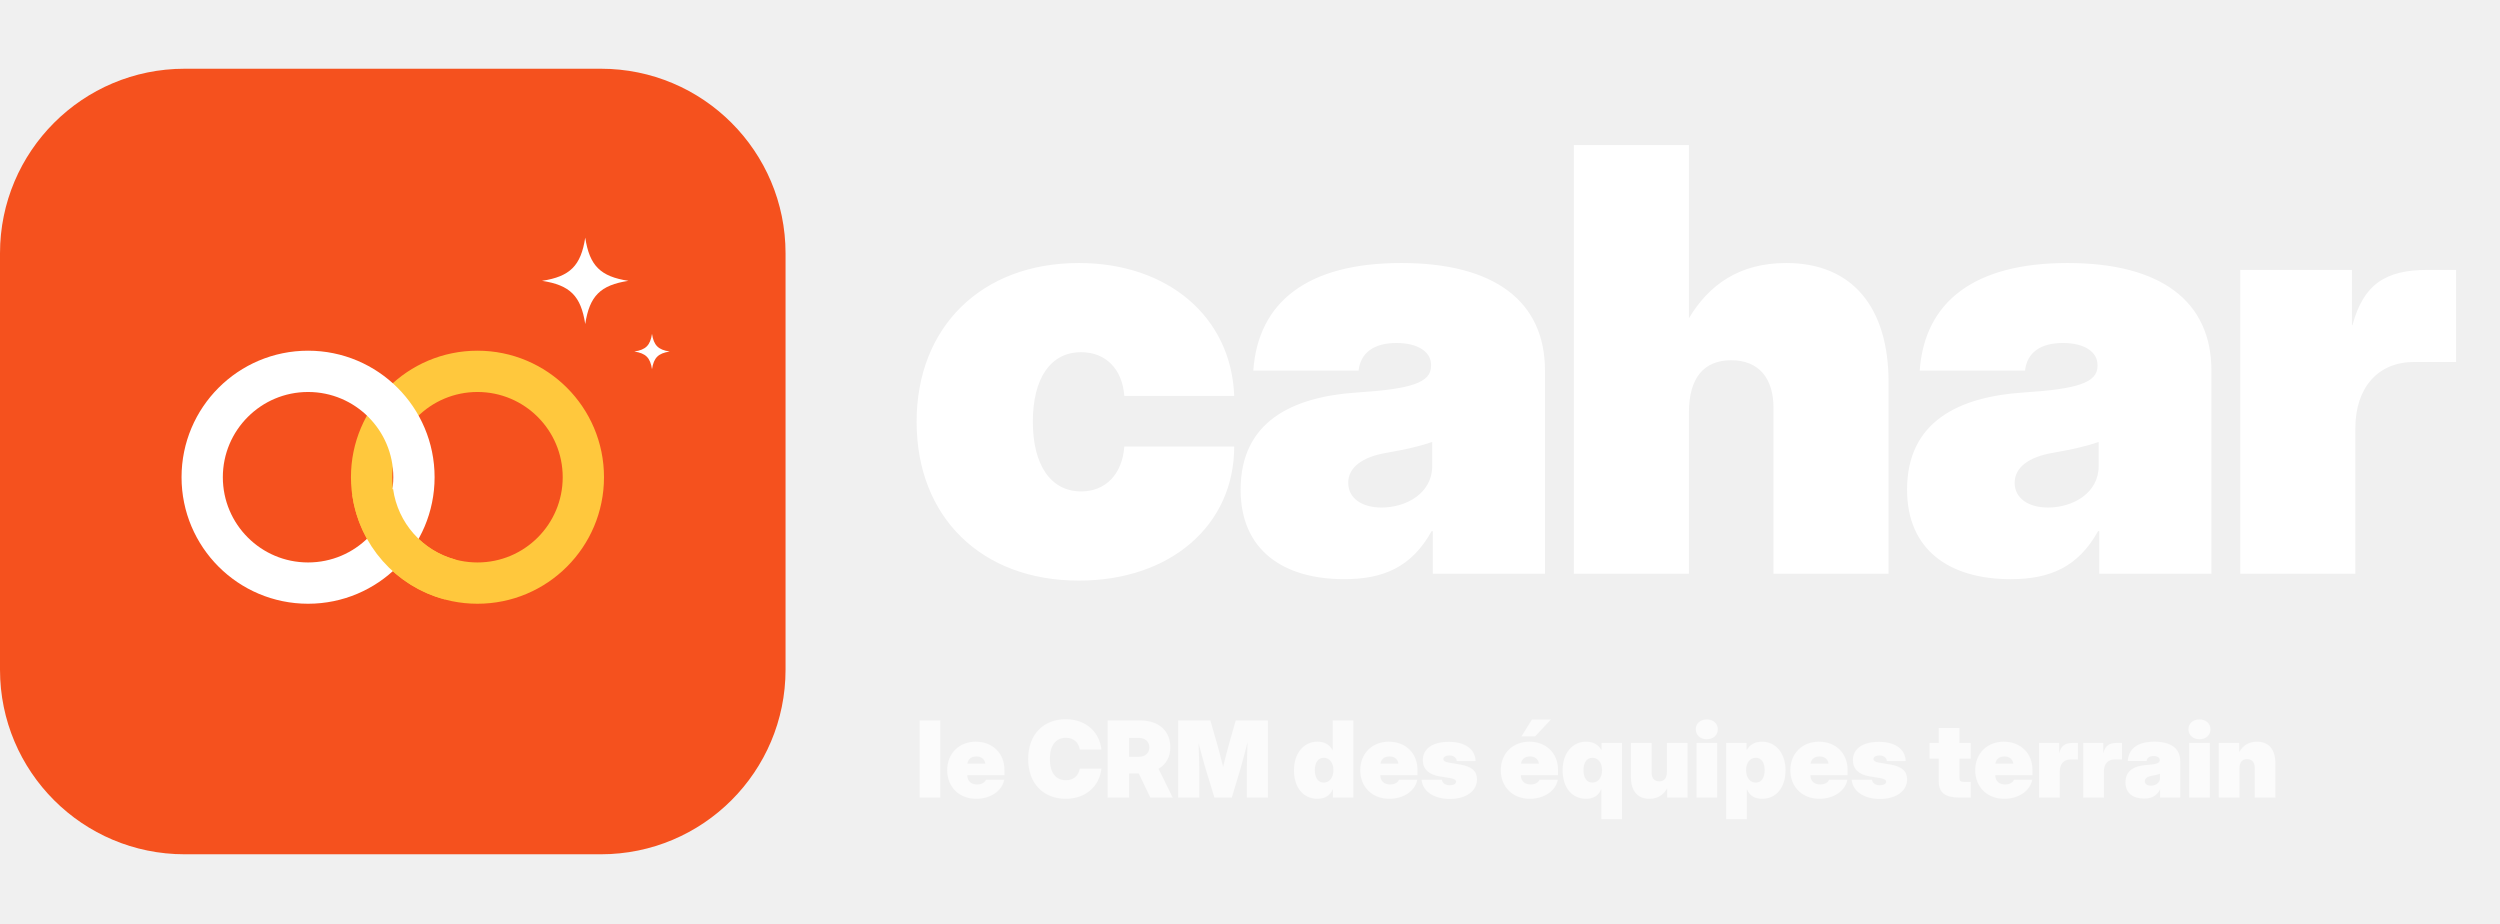
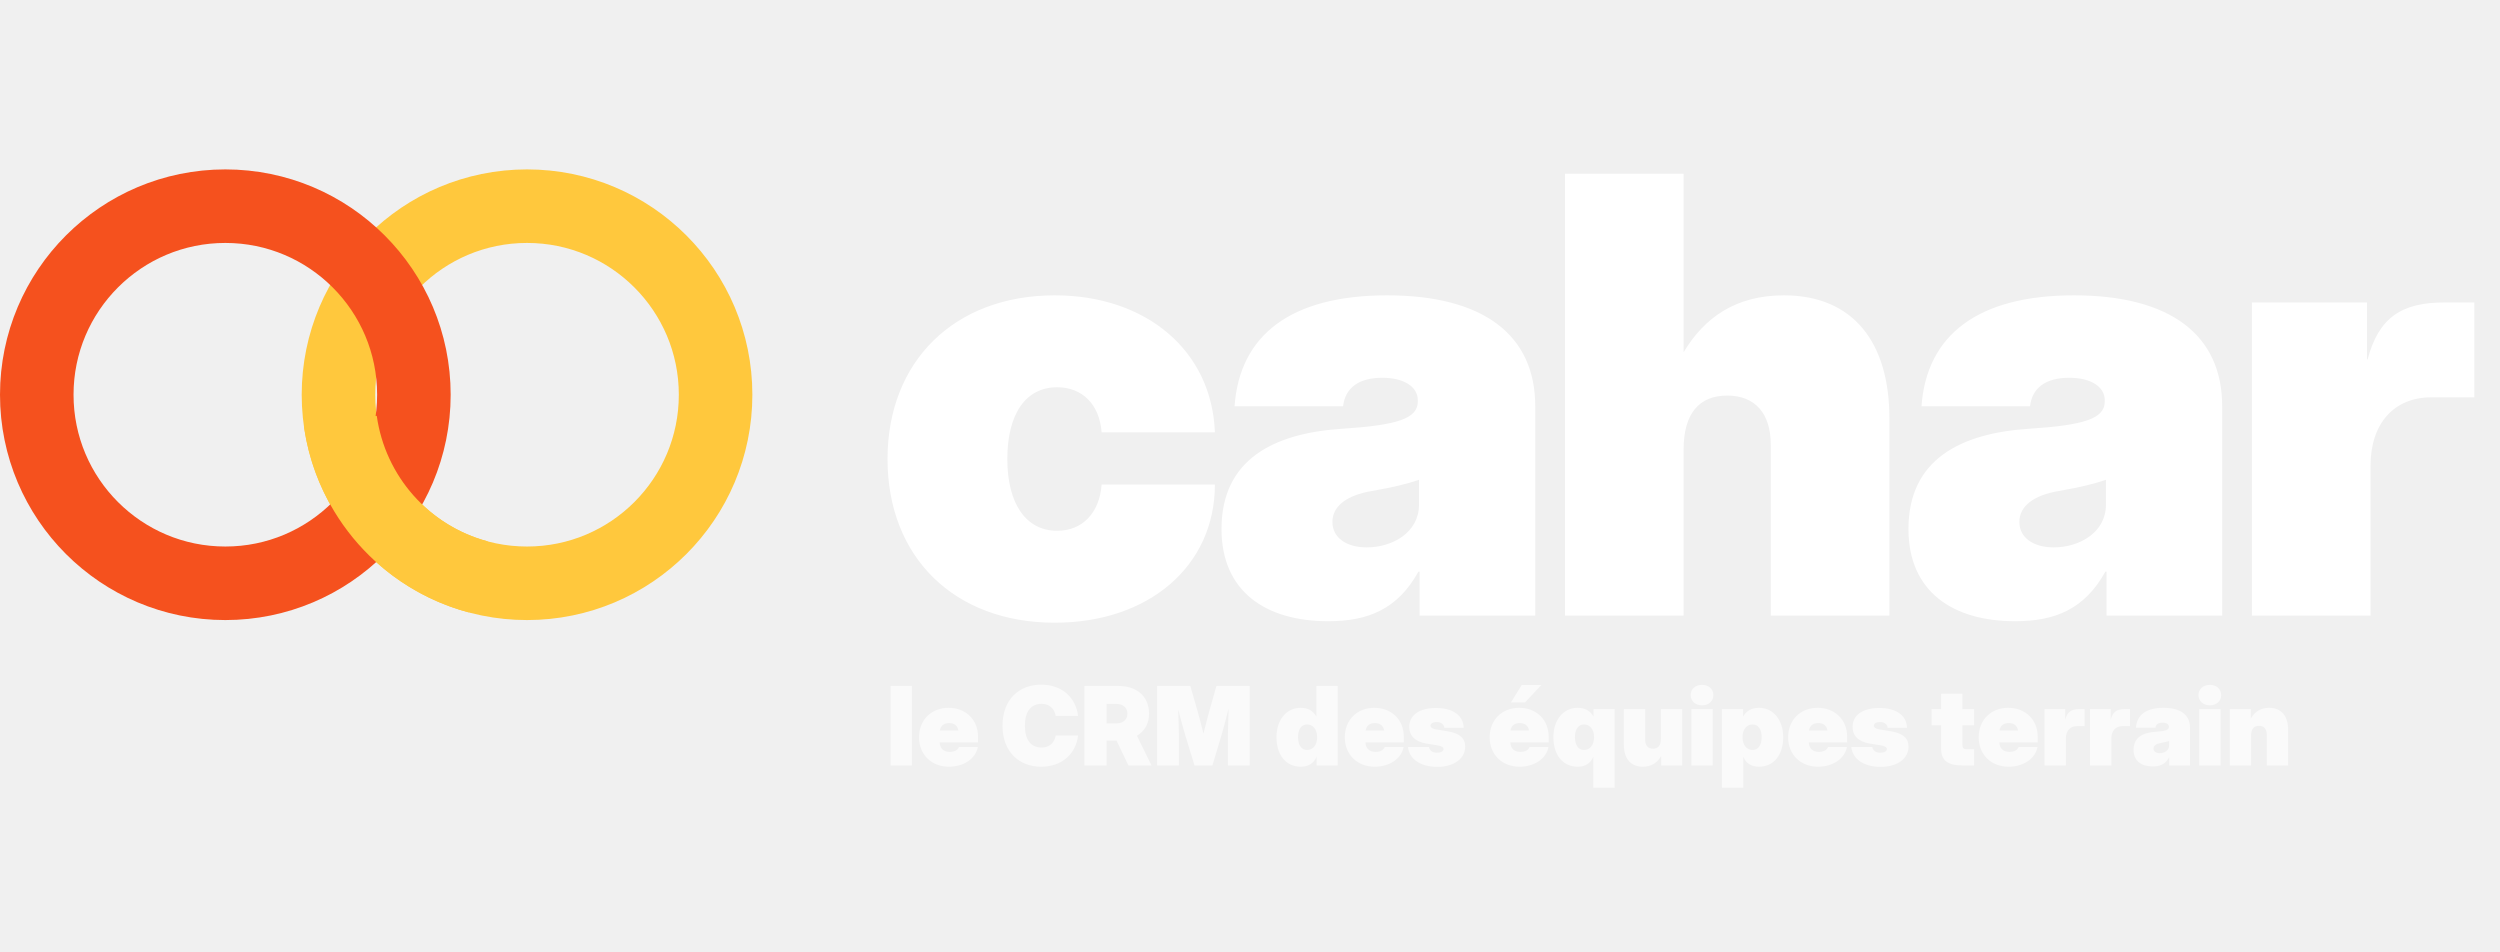
- <svg xmlns="http://www.w3.org/2000/svg" viewBox="0 0 1273 470" width="1273" height="470">
-   <g transform="translate(0 35.0)">
-     <rect width="400" height="400" rx="94.0" fill="#F5511E" />
-     <g transform="translate(76.0 132.5217) scale(5.391304)">
-       <g fill="none" stroke-linecap="round">
-         <circle cx="31" cy="14" r="10" stroke="#FFC83D" stroke-width="3.9" />
-         <circle cx="15" cy="14" r="10" stroke="#FFFFFF" stroke-width="3.9" />
-         <path d="M28.41 23.66 A10 10 0 0 1 21.10 15.39" stroke="#FFC83D" stroke-width="3.9" stroke-linecap="butt" />
-       </g>
+ <svg xmlns="http://www.w3.org/2000/svg" viewBox="0 0 1235 470" width="1235" height="470">
+   <g transform="translate(-28.41 64.59) scale(9.3149)">
+     <g fill="none" stroke-linecap="round">
+       <circle cx="31" cy="14" r="10" stroke="#FFC83D" stroke-width="3.9" />
+       <circle cx="15" cy="14" r="10" stroke="#F5511E" stroke-width="3.9" />
+       <path d="M28.41 23.66 A10 10 0 0 1 21.10 15.39" stroke="#FFC83D" stroke-width="3.9" stroke-linecap="butt" />
    </g>
-     <path transform="translate(276.0 86.0) scale(1.1)" d="M20 0 C22 13 27 18 40 20 C27 22 22 27 20 40 C18 27 13 22 0 20 C13 18 18 13 20 0Z" fill="#FFFFFF" />
-     <path transform="translate(323.0 135.0) scale(0.45)" d="M20 0 C22 13 27 18 40 20 C27 22 22 27 20 40 C18 27 13 22 0 20 C13 18 18 13 20 0Z" fill="#FFFFFF" />
  </g>
-   <path transform="translate(460 292.1309)" d="M89.355 3.516C135.938 3.516 168.457 -24.609 168.457 -64.746H112.5C111.475 -50.684 102.979 -41.895 90.527 -41.895C75.146 -41.895 65.918 -55.225 65.918 -77.344C65.918 -99.609 75.0 -112.793 90.527 -112.793C102.979 -112.793 111.475 -104.297 112.5 -90.527H168.457C166.992 -130.664 134.766 -158.203 89.355 -158.203C39.844 -158.203 6.738 -125.684 6.738 -77.344C6.738 -28.857 39.697 3.516 89.355 3.516ZM224.461 2.783C244.236 2.783 258.738 -3.223 268.992 -21.68H269.578V0.0H326.707V-103.418C326.707 -138.574 301.219 -158.203 253.465 -158.203C206.004 -158.203 180.662 -138.574 178.172 -103.418H231.785C232.811 -112.5 239.549 -117.48 251.121 -117.48C261.814 -117.48 268.699 -113.086 268.699 -106.348V-105.762C268.699 -97.266 258.445 -94.043 231.199 -92.285C197.801 -90.088 171.727 -77.344 171.727 -42.773C171.727 -12.012 193.406 2.783 224.461 2.783ZM243.504 -33.691C233.543 -33.691 226.512 -38.379 226.512 -46.289C226.512 -54.199 233.836 -59.473 245.848 -61.523C256.688 -63.428 263.426 -65.039 269.285 -67.09V-54.785C269.285 -41.016 256.102 -33.691 243.504 -33.691ZM399.996 -82.031C399.996 -99.902 407.76 -108.691 421.529 -108.691C435.299 -108.691 443.062 -99.902 443.062 -84.375V0.0H501.656V-97.559C501.656 -134.766 483.932 -158.203 449.508 -158.203C425.777 -158.203 410.25 -147.217 399.996 -130.078V-218.262H341.402V0.0H399.996ZM563.812 2.783C583.588 2.783 598.09 -3.223 608.344 -21.68H608.93V0.0H666.059V-103.418C666.059 -138.574 640.57 -158.203 592.816 -158.203C545.355 -158.203 520.014 -138.574 517.523 -103.418H571.137C572.162 -112.5 578.9 -117.48 590.473 -117.48C601.166 -117.48 608.051 -113.086 608.051 -106.348V-105.762C608.051 -97.266 597.797 -94.043 570.551 -92.285C537.152 -90.088 511.078 -77.344 511.078 -42.773C511.078 -12.012 532.758 2.783 563.812 2.783ZM582.855 -33.691C572.895 -33.691 565.863 -38.379 565.863 -46.289C565.863 -54.199 573.188 -59.473 585.199 -61.523C596.039 -63.428 602.777 -65.039 608.637 -67.09V-54.785C608.637 -41.016 595.453 -33.691 582.855 -33.691ZM680.754 0.0H739.348V-74.121C739.348 -94.775 750.92 -107.812 769.23 -107.812H790.617V-154.688H775.969C754.729 -154.688 743.449 -147.363 737.883 -126.562H737.59V-154.688H680.754Z" fill="#FFFFFF" />
-   <path transform="translate(466 406.1309)" d="M12.814 -39.287H2.268V0.0H12.814ZM31.087 0.633C38.417 0.633 44.323 -3.401 45.352 -9.097H36.018C35.438 -7.594 33.75 -6.697 31.509 -6.697C28.45 -6.697 26.604 -8.438 26.525 -11.391H45.457V-14.212C45.457 -22.57 39.419 -28.477 30.876 -28.477C22.333 -28.477 16.295 -22.438 16.295 -13.922C16.295 -5.405 22.412 0.633 31.087 0.633ZM26.604 -17.297C26.974 -19.591 28.608 -20.936 31.166 -20.936C33.724 -20.936 35.358 -19.591 35.728 -17.297ZM76.623 0.633C86.669 0.633 93.762 -5.484 94.869 -14.766H83.821C83.136 -11.074 80.604 -8.859 76.834 -8.859C71.481 -8.859 68.607 -12.762 68.607 -19.617C68.607 -26.499 71.508 -30.428 76.834 -30.428C80.604 -30.428 83.162 -28.187 83.821 -24.469H94.869C93.788 -33.75 86.669 -39.92 76.623 -39.92C65.892 -39.92 57.533 -32.748 57.533 -19.617C57.533 -6.592 65.892 0.633 76.623 0.633ZM97.98 0.0H108.949V-12.287H113.854L119.733 0.0H131.15L123.952 -14.66C127.775 -16.928 129.938 -20.698 129.938 -25.576C129.938 -33.987 124.058 -39.287 114.671 -39.287H97.98ZM108.949 -20.777V-30.375H113.854C117.149 -30.375 119.232 -28.45 119.232 -25.576C119.232 -22.702 117.149 -20.777 113.854 -20.777ZM133.919 0.0H144.677V-15.188C144.677 -17.719 144.466 -22.755 144.334 -27.606C145.6 -22.808 146.918 -17.851 147.735 -15.188L152.376 0.0H161.235L165.797 -15.188C166.614 -17.956 167.985 -23.15 169.225 -28.081C169.119 -23.098 168.882 -17.824 168.882 -15.188V0.0H179.64V-39.287H163.213L159.732 -27.0C158.968 -24.337 157.808 -19.775 156.806 -15.741C155.804 -19.775 154.617 -24.337 153.853 -27.0L150.319 -39.287H133.919ZM204.899 0.633C208.591 0.633 211.412 -1.055 212.678 -4.324H212.704V0.0H223.146V-39.287H212.599V-24.205H212.572C210.806 -27.132 208.406 -28.477 204.794 -28.477C197.807 -28.477 192.876 -22.491 192.876 -13.975C192.876 -5.115 197.596 0.633 204.899 0.633ZM208.037 -7.646C205.163 -7.646 203.528 -10.125 203.528 -13.975C203.528 -17.798 205.163 -20.25 208.037 -20.25C210.911 -20.25 212.968 -17.798 212.968 -13.975C212.968 -10.125 210.911 -7.646 208.037 -7.646ZM241.418 0.633C248.748 0.633 254.654 -3.401 255.683 -9.097H246.349C245.769 -7.594 244.081 -6.697 241.84 -6.697C238.781 -6.697 236.936 -8.438 236.856 -11.391H255.788V-14.212C255.788 -22.57 249.75 -28.477 241.207 -28.477C232.664 -28.477 226.626 -22.438 226.626 -13.922C226.626 -5.405 232.743 0.633 241.418 0.633ZM236.936 -17.297C237.305 -19.591 238.939 -20.936 241.497 -20.936C244.055 -20.936 245.689 -19.591 246.059 -17.297ZM272.294 0.712C280.626 0.712 286.11 -3.401 286.11 -9.308C286.11 -13.474 283.368 -15.873 277.515 -16.849L271.556 -17.851C269.895 -18.141 268.972 -18.773 268.972 -19.644C268.972 -20.672 270.105 -21.437 272.136 -21.437C274.166 -21.437 275.722 -20.197 275.774 -18.589H285.372C285.214 -24.627 280.125 -28.397 271.714 -28.397C263.382 -28.397 258.478 -24.812 258.478 -19.063C258.478 -14.555 261.483 -11.681 267.073 -10.784L272.294 -9.94C274.403 -9.598 275.405 -8.991 275.405 -8.095C275.405 -7.014 274.219 -6.302 272.136 -6.302C269.868 -6.302 268.471 -7.436 268.233 -9.097H257.845C258.398 -3.217 264.015 0.712 272.294 0.712ZM312.979 0.633C320.309 0.633 326.215 -3.401 327.243 -9.097H317.909C317.329 -7.594 315.642 -6.697 313.4 -6.697C310.342 -6.697 308.496 -8.438 308.417 -11.391H327.349V-14.212C327.349 -22.57 321.311 -28.477 312.768 -28.477C304.225 -28.477 298.187 -22.438 298.187 -13.922C298.187 -5.405 304.304 0.633 312.979 0.633ZM308.707 -31.14H315.668L323.736 -39.735H314.033ZM308.496 -17.297C308.865 -19.591 310.5 -20.936 313.058 -20.936C315.615 -20.936 317.25 -19.591 317.619 -17.297ZM359.938 11.021V-27.844H349.497V-24.363H349.365C347.73 -27.079 345.199 -28.477 341.587 -28.477C334.6 -28.477 329.669 -22.491 329.669 -13.975C329.669 -5.115 334.389 0.633 341.692 0.633C345.384 0.633 348.021 -1.055 349.286 -4.113H349.392V11.021ZM344.83 -7.646C341.956 -7.646 340.321 -10.125 340.321 -13.975C340.321 -17.798 341.956 -20.25 344.83 -20.25C347.704 -20.25 349.761 -17.798 349.761 -13.975C349.761 -10.125 347.704 -7.646 344.83 -7.646ZM373.86 0.633C378.237 0.633 381.059 -1.45 382.904 -4.641V0.0H393.319V-27.844H382.772V-13.078C382.772 -9.861 381.375 -8.279 378.896 -8.279C376.418 -8.279 375.021 -9.861 375.021 -12.656V-27.844H364.474V-10.283C364.474 -3.586 367.664 0.633 373.86 0.633ZM397.854 0.0H408.401V-27.844H397.854ZM403.102 -29.689C406.397 -29.689 408.718 -31.799 408.718 -34.778C408.718 -37.731 406.397 -39.814 403.102 -39.814C399.806 -39.814 397.485 -37.731 397.485 -34.778C397.485 -31.799 399.806 -29.689 403.102 -29.689ZM412.937 11.021H423.483V-4.113H423.589C424.854 -1.055 427.491 0.633 431.183 0.633C438.486 0.633 443.206 -5.115 443.206 -13.975C443.206 -22.491 438.275 -28.477 431.288 -28.477C427.676 -28.477 425.145 -27.079 423.51 -24.363H423.378V-27.844H412.937ZM428.045 -7.646C425.171 -7.646 423.114 -10.125 423.114 -13.975C423.114 -17.798 425.171 -20.25 428.045 -20.25C430.919 -20.25 432.554 -17.798 432.554 -13.975C432.554 -10.125 430.919 -7.646 428.045 -7.646ZM460.424 0.633C467.754 0.633 473.66 -3.401 474.688 -9.097H465.354C464.774 -7.594 463.087 -6.697 460.846 -6.697C457.787 -6.697 455.941 -8.438 455.862 -11.391H474.794V-14.212C474.794 -22.57 468.756 -28.477 460.213 -28.477C451.67 -28.477 445.632 -22.438 445.632 -13.922C445.632 -5.405 451.749 0.633 460.424 0.633ZM455.941 -17.297C456.311 -19.591 457.945 -20.936 460.503 -20.936C463.061 -20.936 464.695 -19.591 465.064 -17.297ZM491.3 0.712C499.632 0.712 505.116 -3.401 505.116 -9.308C505.116 -13.474 502.374 -15.873 496.521 -16.849L490.562 -17.851C488.9 -18.141 487.978 -18.773 487.978 -19.644C487.978 -20.672 489.111 -21.437 491.142 -21.437C493.172 -21.437 494.728 -20.197 494.78 -18.589H504.378C504.22 -24.627 499.131 -28.397 490.72 -28.397C482.388 -28.397 477.483 -24.812 477.483 -19.063C477.483 -14.555 480.489 -11.681 486.079 -10.784L491.3 -9.94C493.409 -9.598 494.411 -8.991 494.411 -8.095C494.411 -7.014 493.225 -6.302 491.142 -6.302C488.874 -6.302 487.477 -7.436 487.239 -9.097H476.851C477.404 -3.217 483.021 0.712 491.3 0.712ZM537.495 -27.844H531.747V-35.438H521.2V-27.844H516.507V-19.828H521.2V-8.332C521.2 -2.531 524.391 0.0 531.694 0.0H537.495V-8.016H534.173C532.248 -8.016 531.747 -8.517 531.747 -10.178V-19.828H537.495ZM554.555 0.633C561.885 0.633 567.791 -3.401 568.819 -9.097H559.485C558.905 -7.594 557.218 -6.697 554.977 -6.697C551.918 -6.697 550.072 -8.438 549.993 -11.391H568.925V-14.212C568.925 -22.57 562.887 -28.477 554.344 -28.477C545.801 -28.477 539.763 -22.438 539.763 -13.922C539.763 -5.405 545.88 0.633 554.555 0.633ZM550.072 -17.297C550.441 -19.591 552.076 -20.936 554.634 -20.936C557.191 -20.936 558.826 -19.591 559.195 -17.297ZM572.3 0.0H582.847V-13.342C582.847 -17.06 584.93 -19.406 588.226 -19.406H592.075V-27.844H589.438C585.615 -27.844 583.585 -26.525 582.583 -22.781H582.53V-27.844H572.3ZM594.765 0.0H605.312V-13.342C605.312 -17.06 607.395 -19.406 610.69 -19.406H614.54V-27.844H611.903C608.08 -27.844 606.05 -26.525 605.048 -22.781H604.995V-27.844H594.765ZM625.772 0.501C629.332 0.501 631.942 -0.58 633.788 -3.902H633.894V0.0H644.177V-18.615C644.177 -24.943 639.589 -28.477 630.993 -28.477C622.45 -28.477 617.889 -24.943 617.44 -18.615H627.091C627.275 -20.25 628.488 -21.146 630.571 -21.146C632.496 -21.146 633.735 -20.355 633.735 -19.143V-19.037C633.735 -17.508 631.89 -16.928 626.985 -16.611C620.974 -16.216 616.28 -13.922 616.28 -7.699C616.28 -2.162 620.183 0.501 625.772 0.501ZM629.2 -6.064C627.407 -6.064 626.142 -6.908 626.142 -8.332C626.142 -9.756 627.46 -10.705 629.622 -11.074C631.573 -11.417 632.786 -11.707 633.841 -12.076V-9.861C633.841 -7.383 631.468 -6.064 629.2 -6.064ZM648.712 0.0H659.259V-27.844H648.712ZM653.959 -29.689C657.255 -29.689 659.575 -31.799 659.575 -34.778C659.575 -37.731 657.255 -39.814 653.959 -39.814C650.663 -39.814 648.343 -37.731 648.343 -34.778C648.343 -31.799 650.663 -29.689 653.959 -29.689ZM674.341 -14.766C674.341 -17.982 675.738 -19.564 678.217 -19.564C680.695 -19.564 682.093 -17.982 682.093 -15.188V0.0H692.64V-17.561C692.64 -24.258 689.449 -28.477 683.253 -28.477C678.876 -28.477 676.055 -26.394 674.209 -23.203V-27.844H663.794V0.0H674.341Z" fill="#FFFFFF" opacity=".7" />
+   <path transform="translate(431.7 304.1)" d="M89.355 3.516C135.938 3.516 168.457 -24.609 168.457 -64.746H112.5C111.475 -50.684 102.979 -41.895 90.527 -41.895C75.146 -41.895 65.918 -55.225 65.918 -77.344C65.918 -99.609 75.0 -112.793 90.527 -112.793C102.979 -112.793 111.475 -104.297 112.5 -90.527H168.457C166.992 -130.664 134.766 -158.203 89.355 -158.203C39.844 -158.203 6.738 -125.684 6.738 -77.344C6.738 -28.857 39.697 3.516 89.355 3.516ZM224.461 2.783C244.236 2.783 258.738 -3.223 268.992 -21.68H269.578V0.0H326.707V-103.418C326.707 -138.574 301.219 -158.203 253.465 -158.203C206.004 -158.203 180.662 -138.574 178.172 -103.418H231.785C232.811 -112.5 239.549 -117.48 251.121 -117.48C261.814 -117.48 268.699 -113.086 268.699 -106.348V-105.762C268.699 -97.266 258.445 -94.043 231.199 -92.285C197.801 -90.088 171.727 -77.344 171.727 -42.773C171.727 -12.012 193.406 2.783 224.461 2.783ZM243.504 -33.691C233.543 -33.691 226.512 -38.379 226.512 -46.289C226.512 -54.199 233.836 -59.473 245.848 -61.523C256.688 -63.428 263.426 -65.039 269.285 -67.09V-54.785C269.285 -41.016 256.102 -33.691 243.504 -33.691ZM399.996 -82.031C399.996 -99.902 407.76 -108.691 421.529 -108.691C435.299 -108.691 443.062 -99.902 443.062 -84.375V0.0H501.656V-97.559C501.656 -134.766 483.932 -158.203 449.508 -158.203C425.777 -158.203 410.25 -147.217 399.996 -130.078V-218.262H341.402V0.0H399.996ZM563.812 2.783C583.588 2.783 598.09 -3.223 608.344 -21.68H608.93V0.0H666.059V-103.418C666.059 -138.574 640.57 -158.203 592.816 -158.203C545.355 -158.203 520.014 -138.574 517.523 -103.418H571.137C572.162 -112.5 578.9 -117.48 590.473 -117.48C601.166 -117.48 608.051 -113.086 608.051 -106.348V-105.762C608.051 -97.266 597.797 -94.043 570.551 -92.285C537.152 -90.088 511.078 -77.344 511.078 -42.773C511.078 -12.012 532.758 2.783 563.812 2.783ZM582.855 -33.691C572.895 -33.691 565.863 -38.379 565.863 -46.289C565.863 -54.199 573.188 -59.473 585.199 -61.523C596.039 -63.428 602.777 -65.039 608.637 -67.09V-54.785C608.637 -41.016 595.453 -33.691 582.855 -33.691ZM680.754 0.0H739.348V-74.121C739.348 -94.775 750.92 -107.812 769.23 -107.812H790.617V-154.688H775.969C754.729 -154.688 743.449 -147.363 737.883 -126.562H737.59V-154.688H680.754Z" fill="#FFFFFF" />
+   <path transform="translate(437.7 378.1309)" d="M12.814 -39.287H2.268V0.0H12.814ZM31.087 0.633C38.417 0.633 44.323 -3.401 45.352 -9.097H36.018C35.438 -7.594 33.75 -6.697 31.509 -6.697C28.45 -6.697 26.604 -8.438 26.525 -11.391H45.457V-14.212C45.457 -22.57 39.419 -28.477 30.876 -28.477C22.333 -28.477 16.295 -22.438 16.295 -13.922C16.295 -5.405 22.412 0.633 31.087 0.633ZM26.604 -17.297C26.974 -19.591 28.608 -20.936 31.166 -20.936C33.724 -20.936 35.358 -19.591 35.728 -17.297ZM76.623 0.633C86.669 0.633 93.762 -5.484 94.869 -14.766H83.821C83.136 -11.074 80.604 -8.859 76.834 -8.859C71.481 -8.859 68.607 -12.762 68.607 -19.617C68.607 -26.499 71.508 -30.428 76.834 -30.428C80.604 -30.428 83.162 -28.187 83.821 -24.469H94.869C93.788 -33.75 86.669 -39.92 76.623 -39.92C65.892 -39.92 57.533 -32.748 57.533 -19.617C57.533 -6.592 65.892 0.633 76.623 0.633ZM97.98 0.0H108.949V-12.287H113.854L119.733 0.0H131.15L123.952 -14.66C127.775 -16.928 129.938 -20.698 129.938 -25.576C129.938 -33.987 124.058 -39.287 114.671 -39.287H97.98ZM108.949 -20.777V-30.375H113.854C117.149 -30.375 119.232 -28.45 119.232 -25.576C119.232 -22.702 117.149 -20.777 113.854 -20.777ZM133.919 0.0H144.677V-15.188C144.677 -17.719 144.466 -22.755 144.334 -27.606C145.6 -22.808 146.918 -17.851 147.735 -15.188L152.376 0.0H161.235L165.797 -15.188C166.614 -17.956 167.985 -23.15 169.225 -28.081C169.119 -23.098 168.882 -17.824 168.882 -15.188V0.0H179.64V-39.287H163.213L159.732 -27.0C158.968 -24.337 157.808 -19.775 156.806 -15.741C155.804 -19.775 154.617 -24.337 153.853 -27.0L150.319 -39.287H133.919ZM204.899 0.633C208.591 0.633 211.412 -1.055 212.678 -4.324H212.704V0.0H223.146V-39.287H212.599V-24.205H212.572C210.806 -27.132 208.406 -28.477 204.794 -28.477C197.807 -28.477 192.876 -22.491 192.876 -13.975C192.876 -5.115 197.596 0.633 204.899 0.633ZM208.037 -7.646C205.163 -7.646 203.528 -10.125 203.528 -13.975C203.528 -17.798 205.163 -20.25 208.037 -20.25C210.911 -20.25 212.968 -17.798 212.968 -13.975C212.968 -10.125 210.911 -7.646 208.037 -7.646ZM241.418 0.633C248.748 0.633 254.654 -3.401 255.683 -9.097H246.349C245.769 -7.594 244.081 -6.697 241.84 -6.697C238.781 -6.697 236.936 -8.438 236.856 -11.391H255.788V-14.212C255.788 -22.57 249.75 -28.477 241.207 -28.477C232.664 -28.477 226.626 -22.438 226.626 -13.922C226.626 -5.405 232.743 0.633 241.418 0.633ZM236.936 -17.297C237.305 -19.591 238.939 -20.936 241.497 -20.936C244.055 -20.936 245.689 -19.591 246.059 -17.297ZM272.294 0.712C280.626 0.712 286.11 -3.401 286.11 -9.308C286.11 -13.474 283.368 -15.873 277.515 -16.849L271.556 -17.851C269.895 -18.141 268.972 -18.773 268.972 -19.644C268.972 -20.672 270.105 -21.437 272.136 -21.437C274.166 -21.437 275.722 -20.197 275.774 -18.589H285.372C285.214 -24.627 280.125 -28.397 271.714 -28.397C263.382 -28.397 258.478 -24.812 258.478 -19.063C258.478 -14.555 261.483 -11.681 267.073 -10.784L272.294 -9.94C274.403 -9.598 275.405 -8.991 275.405 -8.095C275.405 -7.014 274.219 -6.302 272.136 -6.302C269.868 -6.302 268.471 -7.436 268.233 -9.097H257.845C258.398 -3.217 264.015 0.712 272.294 0.712ZM312.979 0.633C320.309 0.633 326.215 -3.401 327.243 -9.097H317.909C317.329 -7.594 315.642 -6.697 313.4 -6.697C310.342 -6.697 308.496 -8.438 308.417 -11.391H327.349V-14.212C327.349 -22.57 321.311 -28.477 312.768 -28.477C304.225 -28.477 298.187 -22.438 298.187 -13.922C298.187 -5.405 304.304 0.633 312.979 0.633ZM308.707 -31.14H315.668L323.736 -39.735H314.033ZM308.496 -17.297C308.865 -19.591 310.5 -20.936 313.058 -20.936C315.615 -20.936 317.25 -19.591 317.619 -17.297ZM359.938 11.021V-27.844H349.497V-24.363H349.365C347.73 -27.079 345.199 -28.477 341.587 -28.477C334.6 -28.477 329.669 -22.491 329.669 -13.975C329.669 -5.115 334.389 0.633 341.692 0.633C345.384 0.633 348.021 -1.055 349.286 -4.113H349.392V11.021ZM344.83 -7.646C341.956 -7.646 340.321 -10.125 340.321 -13.975C340.321 -17.798 341.956 -20.25 344.83 -20.25C347.704 -20.25 349.761 -17.798 349.761 -13.975C349.761 -10.125 347.704 -7.646 344.83 -7.646ZM373.86 0.633C378.237 0.633 381.059 -1.45 382.904 -4.641V0.0H393.319V-27.844H382.772V-13.078C382.772 -9.861 381.375 -8.279 378.896 -8.279C376.418 -8.279 375.021 -9.861 375.021 -12.656V-27.844H364.474V-10.283C364.474 -3.586 367.664 0.633 373.86 0.633ZM397.854 0.0H408.401V-27.844H397.854ZM403.102 -29.689C406.397 -29.689 408.718 -31.799 408.718 -34.778C408.718 -37.731 406.397 -39.814 403.102 -39.814C399.806 -39.814 397.485 -37.731 397.485 -34.778C397.485 -31.799 399.806 -29.689 403.102 -29.689ZM412.937 11.021H423.483V-4.113H423.589C424.854 -1.055 427.491 0.633 431.183 0.633C438.486 0.633 443.206 -5.115 443.206 -13.975C443.206 -22.491 438.275 -28.477 431.288 -28.477C427.676 -28.477 425.145 -27.079 423.51 -24.363H423.378V-27.844H412.937ZM428.045 -7.646C425.171 -7.646 423.114 -10.125 423.114 -13.975C423.114 -17.798 425.171 -20.25 428.045 -20.25C430.919 -20.25 432.554 -17.798 432.554 -13.975C432.554 -10.125 430.919 -7.646 428.045 -7.646ZM460.424 0.633C467.754 0.633 473.66 -3.401 474.688 -9.097H465.354C464.774 -7.594 463.087 -6.697 460.846 -6.697C457.787 -6.697 455.941 -8.438 455.862 -11.391H474.794V-14.212C474.794 -22.57 468.756 -28.477 460.213 -28.477C451.67 -28.477 445.632 -22.438 445.632 -13.922C445.632 -5.405 451.749 0.633 460.424 0.633ZM455.941 -17.297C456.311 -19.591 457.945 -20.936 460.503 -20.936C463.061 -20.936 464.695 -19.591 465.064 -17.297ZM491.3 0.712C499.632 0.712 505.116 -3.401 505.116 -9.308C505.116 -13.474 502.374 -15.873 496.521 -16.849L490.562 -17.851C488.9 -18.141 487.978 -18.773 487.978 -19.644C487.978 -20.672 489.111 -21.437 491.142 -21.437C493.172 -21.437 494.728 -20.197 494.78 -18.589H504.378C504.22 -24.627 499.131 -28.397 490.72 -28.397C482.388 -28.397 477.483 -24.812 477.483 -19.063C477.483 -14.555 480.489 -11.681 486.079 -10.784L491.3 -9.94C493.409 -9.598 494.411 -8.991 494.411 -8.095C494.411 -7.014 493.225 -6.302 491.142 -6.302C488.874 -6.302 487.477 -7.436 487.239 -9.097H476.851C477.404 -3.217 483.021 0.712 491.3 0.712ZM537.495 -27.844H531.747V-35.438H521.2V-27.844H516.507V-19.828H521.2V-8.332C521.2 -2.531 524.391 0.0 531.694 0.0H537.495V-8.016H534.173C532.248 -8.016 531.747 -8.517 531.747 -10.178V-19.828H537.495ZM554.555 0.633C561.885 0.633 567.791 -3.401 568.819 -9.097H559.485C558.905 -7.594 557.218 -6.697 554.977 -6.697C551.918 -6.697 550.072 -8.438 549.993 -11.391H568.925V-14.212C568.925 -22.57 562.887 -28.477 554.344 -28.477C545.801 -28.477 539.763 -22.438 539.763 -13.922C539.763 -5.405 545.88 0.633 554.555 0.633ZM550.072 -17.297C550.441 -19.591 552.076 -20.936 554.634 -20.936C557.191 -20.936 558.826 -19.591 559.195 -17.297ZM572.3 0.0H582.847V-13.342C582.847 -17.06 584.93 -19.406 588.226 -19.406H592.075V-27.844H589.438C585.615 -27.844 583.585 -26.525 582.583 -22.781H582.53V-27.844H572.3ZM594.765 0.0H605.312V-13.342C605.312 -17.06 607.395 -19.406 610.69 -19.406H614.54V-27.844H611.903C608.08 -27.844 606.05 -26.525 605.048 -22.781H604.995V-27.844H594.765ZM625.772 0.501C629.332 0.501 631.942 -0.58 633.788 -3.902H633.894V0.0H644.177V-18.615C644.177 -24.943 639.589 -28.477 630.993 -28.477C622.45 -28.477 617.889 -24.943 617.44 -18.615H627.091C627.275 -20.25 628.488 -21.146 630.571 -21.146C632.496 -21.146 633.735 -20.355 633.735 -19.143V-19.037C633.735 -17.508 631.89 -16.928 626.985 -16.611C620.974 -16.216 616.28 -13.922 616.28 -7.699C616.28 -2.162 620.183 0.501 625.772 0.501ZM629.2 -6.064C627.407 -6.064 626.142 -6.908 626.142 -8.332C626.142 -9.756 627.46 -10.705 629.622 -11.074C631.573 -11.417 632.786 -11.707 633.841 -12.076V-9.861C633.841 -7.383 631.468 -6.064 629.2 -6.064ZM648.712 0.0H659.259V-27.844H648.712ZM653.959 -29.689C657.255 -29.689 659.575 -31.799 659.575 -34.778C659.575 -37.731 657.255 -39.814 653.959 -39.814C650.663 -39.814 648.343 -37.731 648.343 -34.778C648.343 -31.799 650.663 -29.689 653.959 -29.689ZM674.341 -14.766C674.341 -17.982 675.738 -19.564 678.217 -19.564C680.695 -19.564 682.093 -17.982 682.093 -15.188V0.0H692.64V-17.561C692.64 -24.258 689.449 -28.477 683.253 -28.477C678.876 -28.477 676.055 -26.394 674.209 -23.203V-27.844H663.794V0.0H674.341Z" fill="#FFFFFF" opacity=".65" />
</svg>
